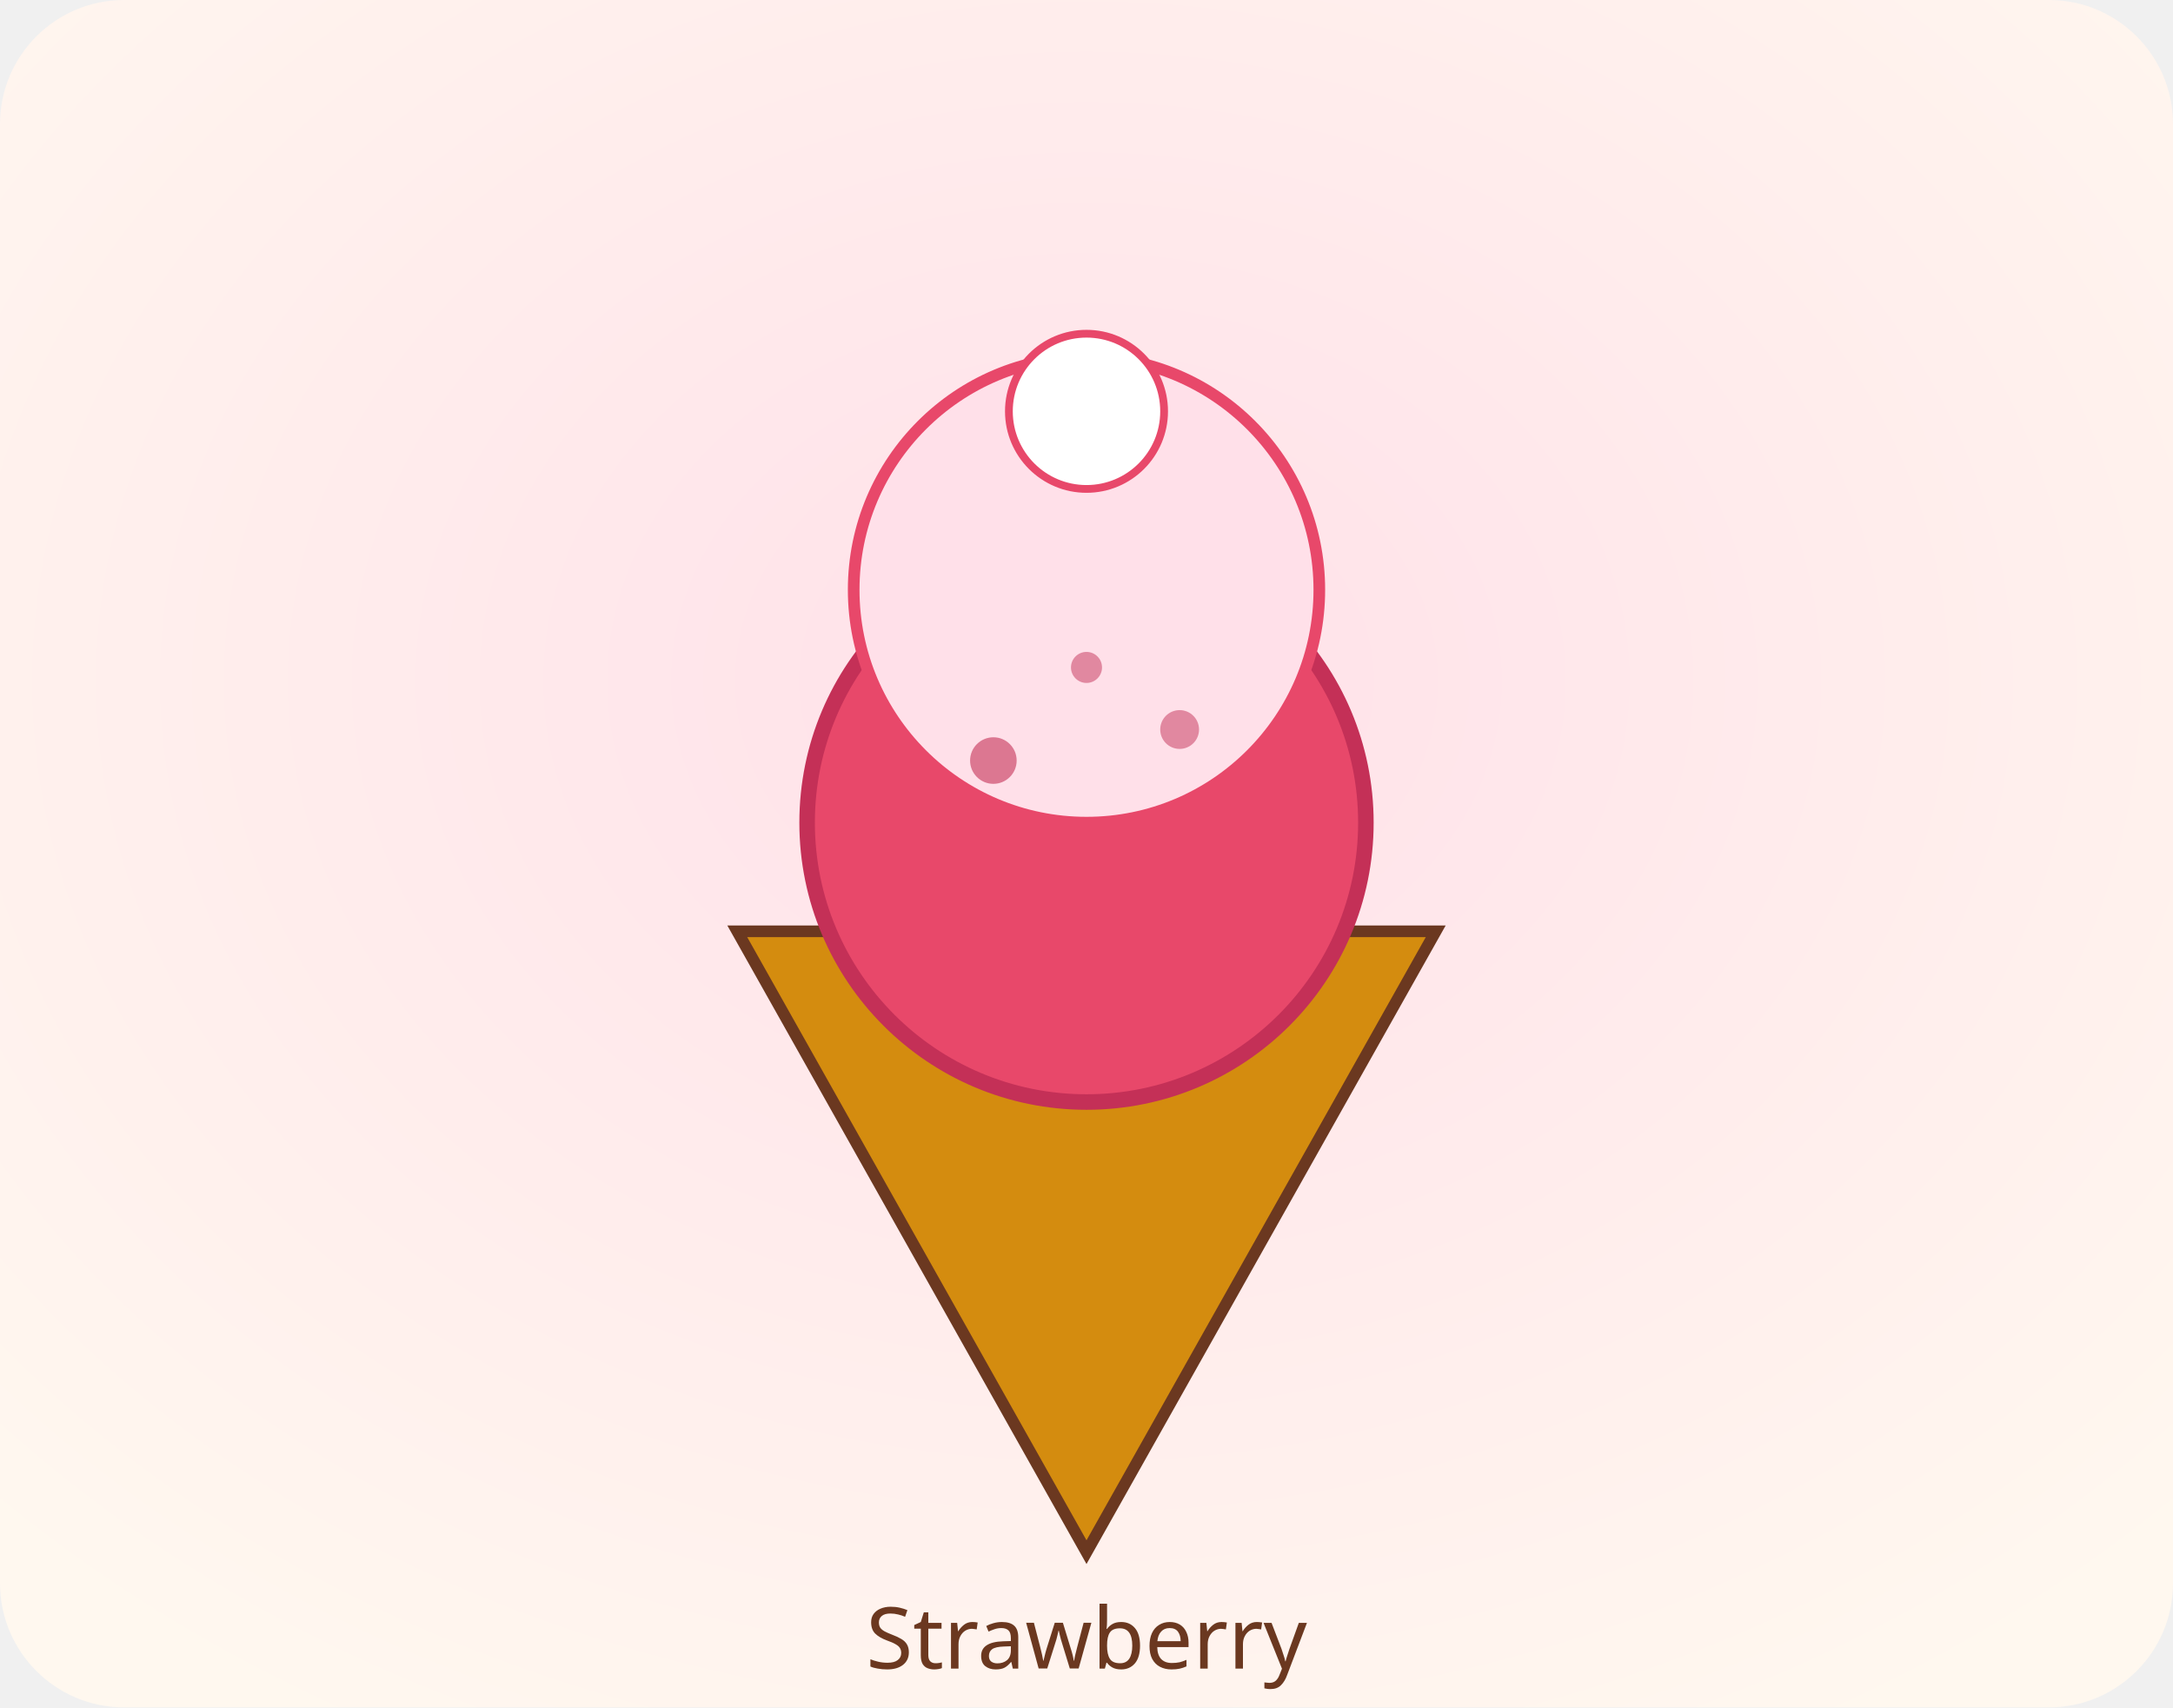
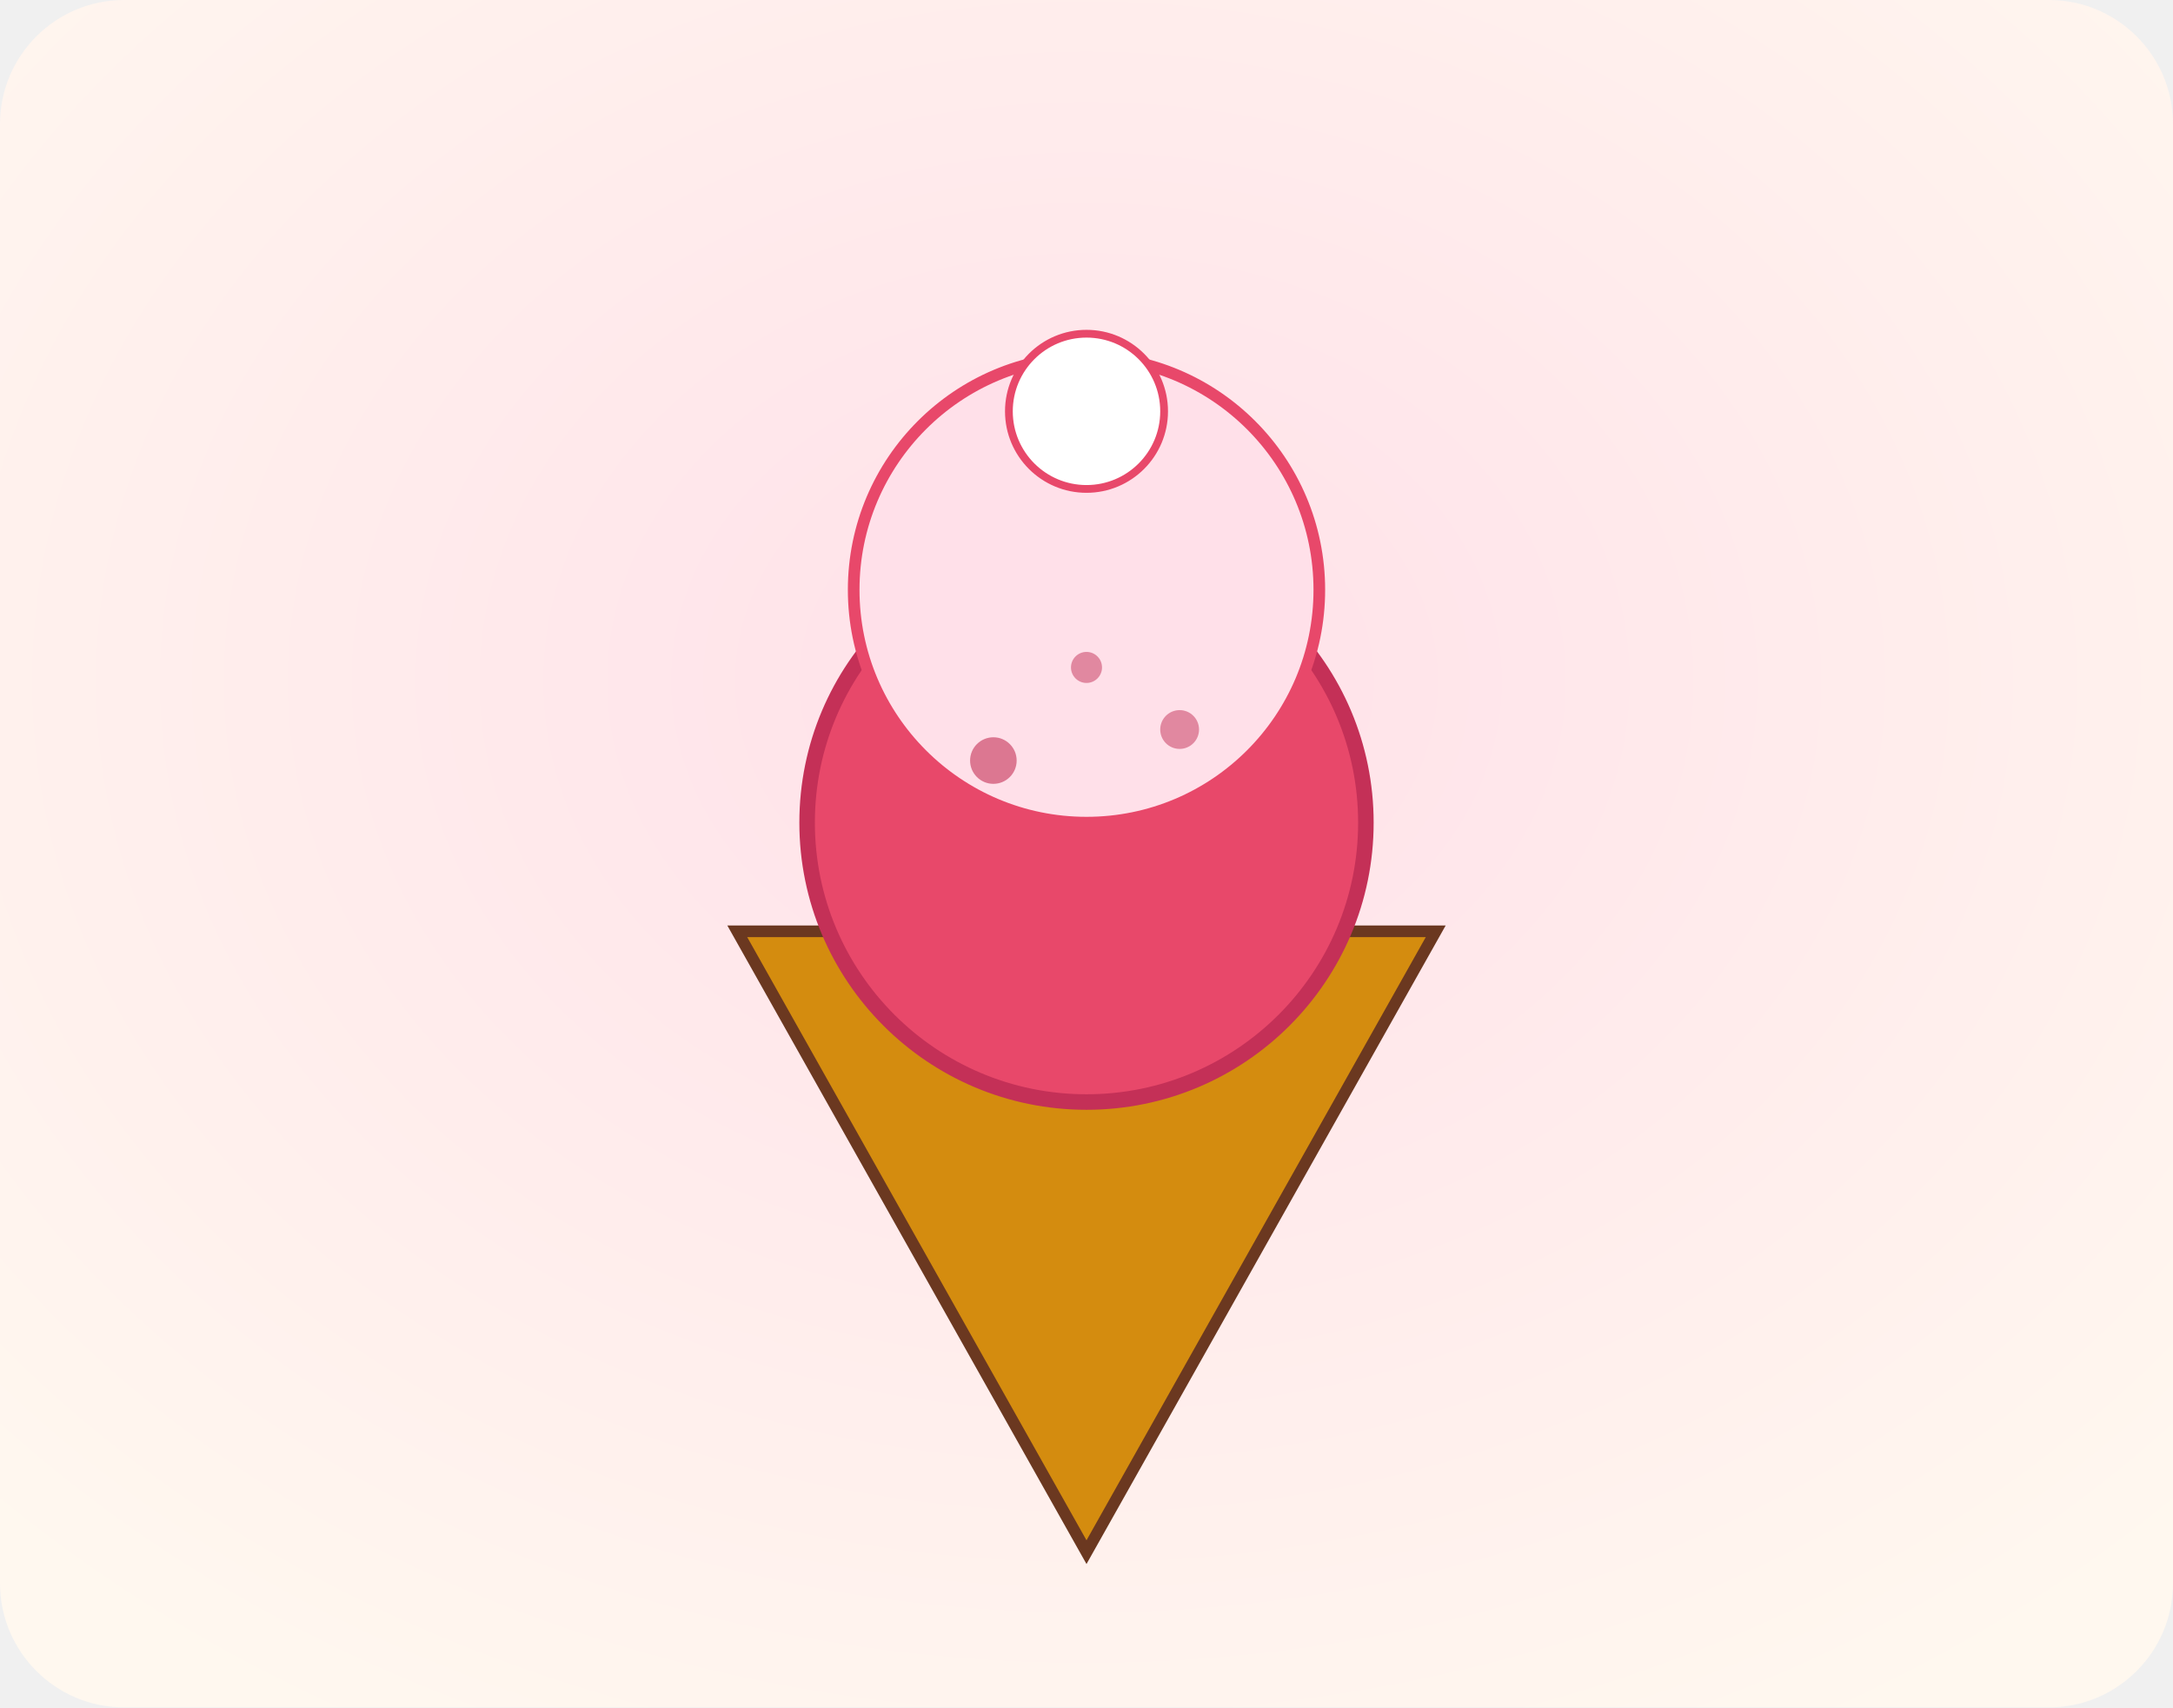
<svg xmlns="http://www.w3.org/2000/svg" viewBox="0 0 280 220">
  <defs>
    <radialGradient id="pbg" cx="50%" cy="40%" r="70%">
      <stop offset="0%" stop-color="#FFE0E9" />
      <stop offset="100%" stop-color="#FFF8EF" />
    </radialGradient>
  </defs>
  <rect width="280" height="220" rx="16" fill="url(#pbg)" />
  <polygon points="140,200 95,120 185,120" fill="#D48C0F" stroke="#6B3820" stroke-width="1.5" />
  <circle cx="140" cy="106" r="36" fill="#E8486A" stroke="#C43057" stroke-width="2" />
  <circle cx="140" cy="76" r="30" fill="#FFE0E9" stroke="#E8486A" stroke-width="1.5" />
  <circle cx="140" cy="53" r="10" fill="#fff" stroke="#E8486A" stroke-width="1" />
  <circle cx="128" cy="98" r="3" fill="#C43057" opacity="0.6" />
  <circle cx="152" cy="94" r="2.5" fill="#C43057" opacity="0.5" />
  <circle cx="140" cy="86" r="2" fill="#C43057" opacity="0.5" />
-   <text x="140" y="215" text-anchor="middle" font-size="11" fill="#6B3820" font-family="sans-serif">Strawberry</text>
</svg>
